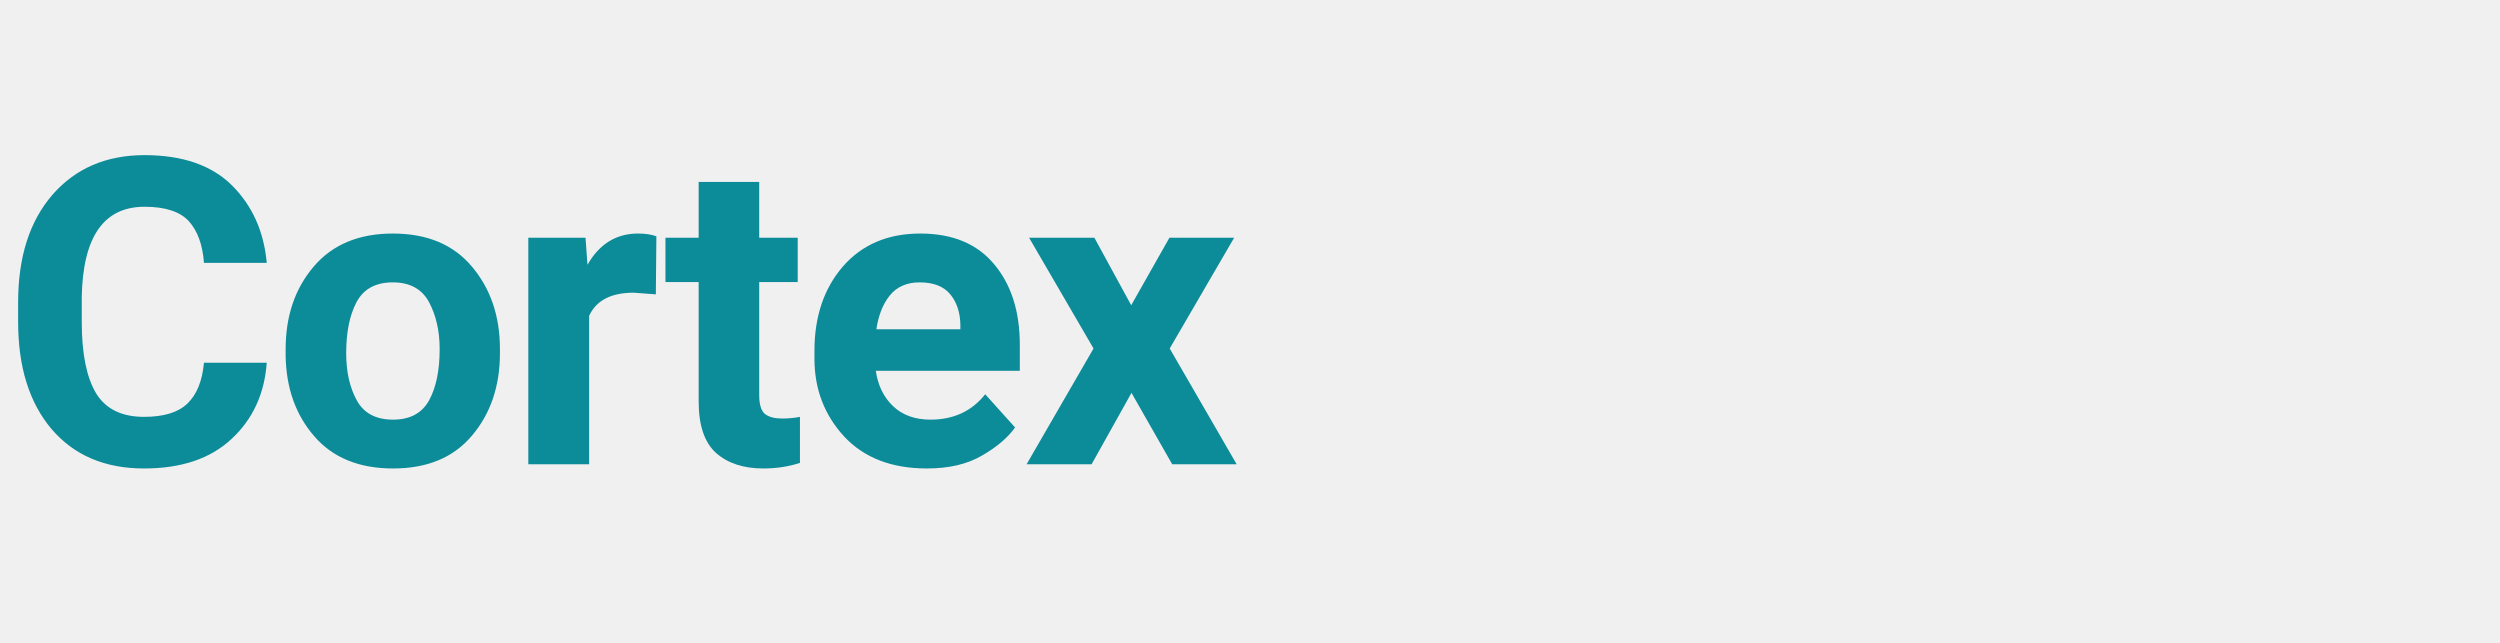
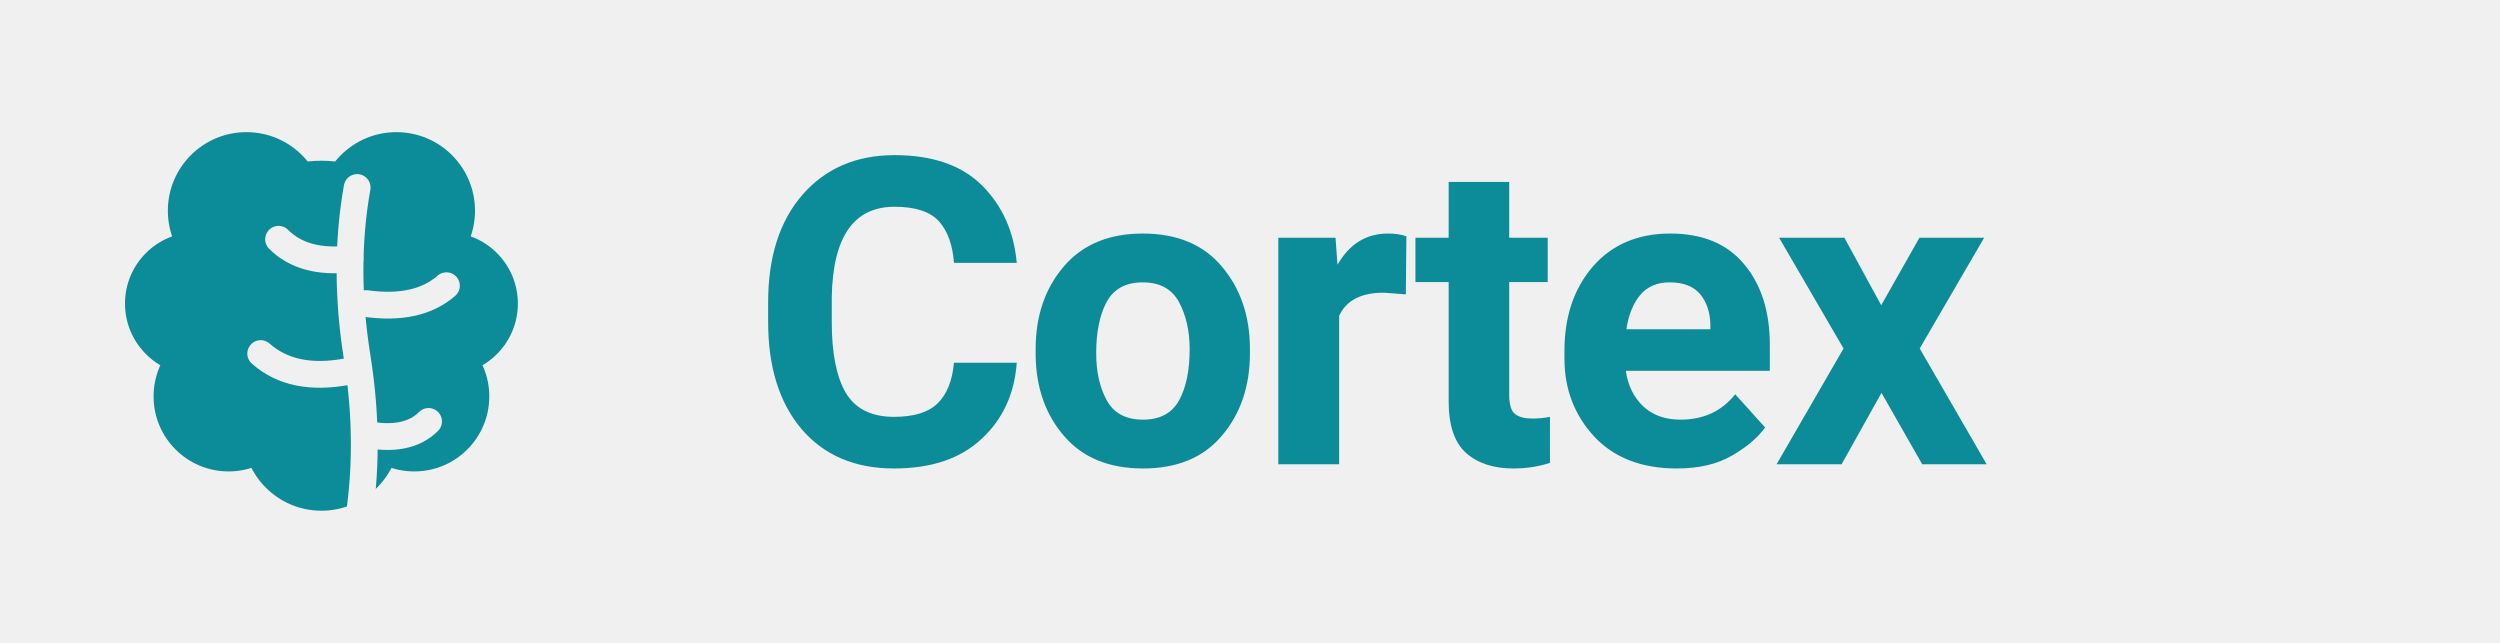
<svg xmlns="http://www.w3.org/2000/svg" width="140" height="36" viewBox="0 0 140 36">
-   <text x="0" y="26" font-family="ui-sans-serif, -apple-system, 'Segoe UI', Roboto, Helvetica, Arial, sans-serif" font-size="24" font-weight="700" letter-spacing="-0.5" fill="#0c8b99">Cortex</text>
+   <defs>
+     <mask id="cxBrainMask">
+       <rect width="36" height="36" fill="#fff" />
+       <g fill="none" stroke="#000" stroke-width="1.5" stroke-linecap="round" transform="translate(2 2)">
+         <path d="M16 6.5 Q15.2 11 16 16 Q16.8 21 16 25.6" />
+         <path d="M15.6 10.5 Q13 10.8 11.6 9.4" />
+         <path d="M15.5 16.8 Q12.4 17.4 10.6 15.8" />
+         <path d="M16.5 13 Q19.4 13.4 21 12" />
+         <path d="M16.4 20.3 Q18.8 20.8 20 19.6" />
+       </g>
+     </mask>
+   </defs>
+   <g fill="#0c8b99" mask="url(#cxBrainMask)" transform="translate(2 2)">
+     <ellipse cx="16" cy="15.5" rx="7.5" ry="8.5" />
+     <circle cx="11.8" cy="9.8" r="4.4" />
+     <circle cx="20.2" cy="9.8" r="4.4" />
+     <circle cx="9" cy="15" r="4" />
+     <circle cx="23" cy="15" r="4" />
+     <circle cx="10.8" cy="20.2" r="4.2" />
+     <circle cx="21.2" cy="20.2" r="4.2" />
+     <circle cx="16" cy="22.2" r="4.4" />
+   </g>
+   <text x="42" y="26" font-family="ui-sans-serif, -apple-system, 'Segoe UI', Roboto, Helvetica, Arial, sans-serif" font-size="24" font-weight="700" letter-spacing="-0.5" fill="#0c8b99">Cortex</text>
</svg>
